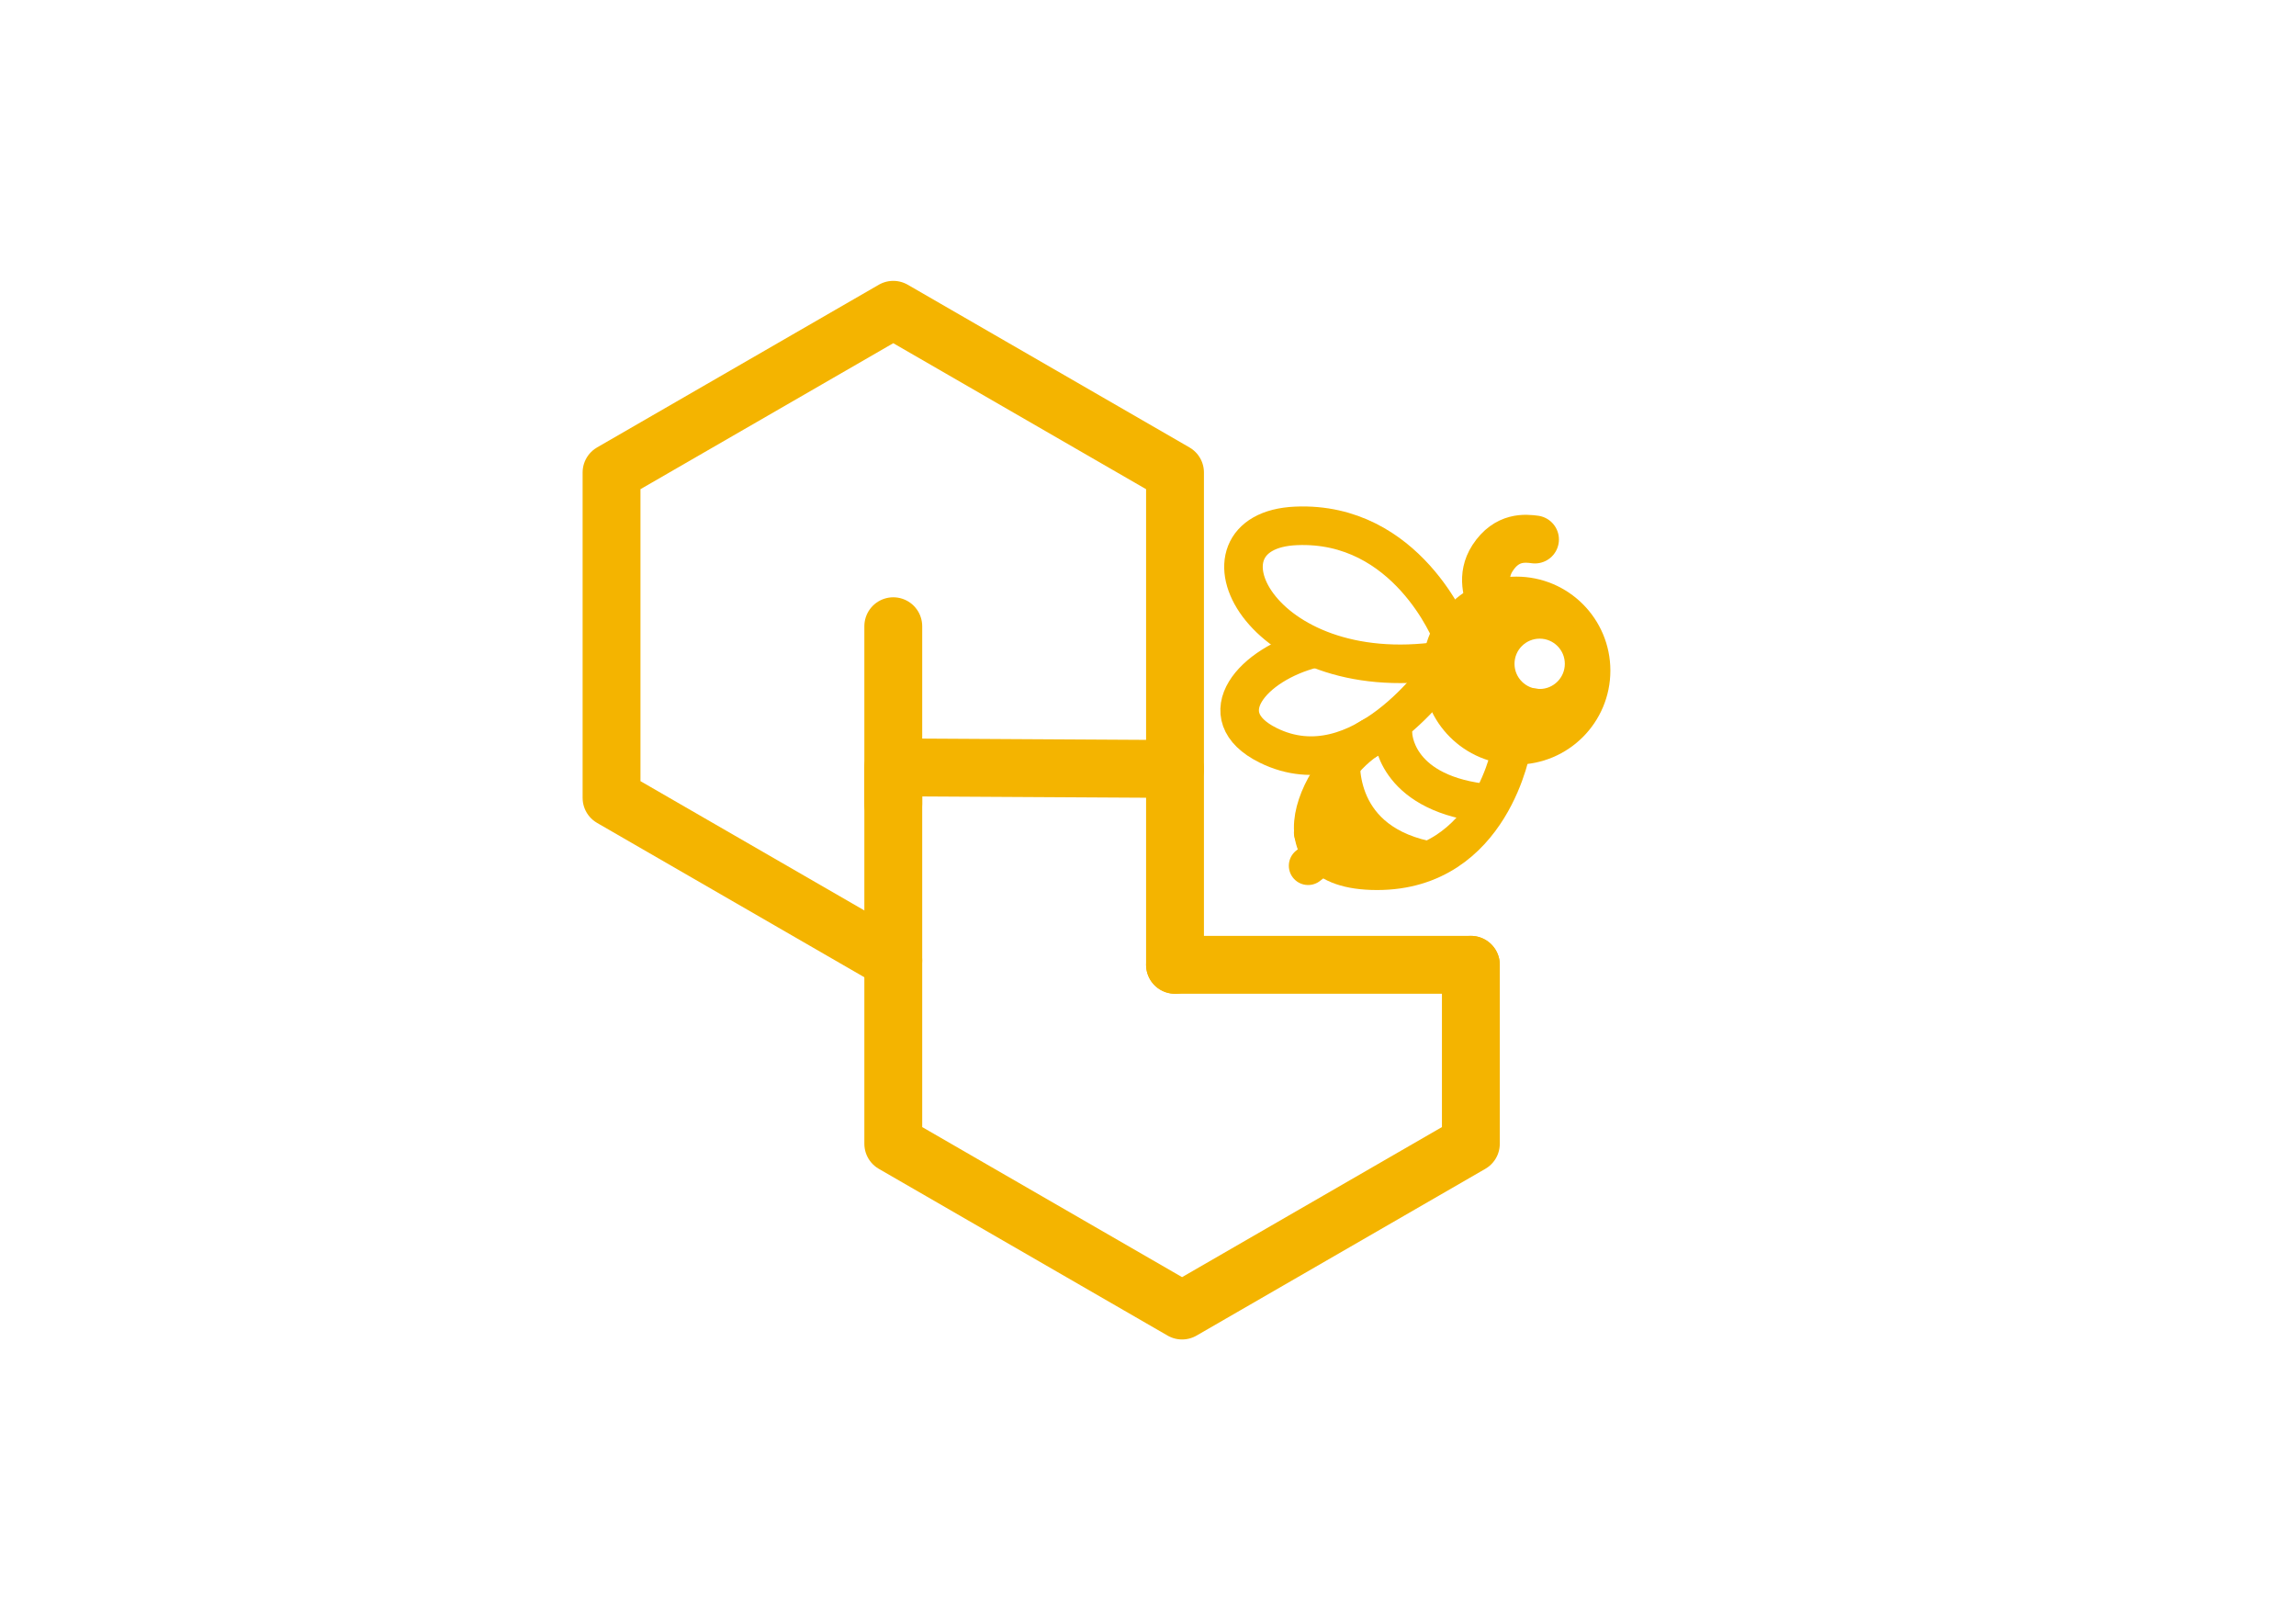
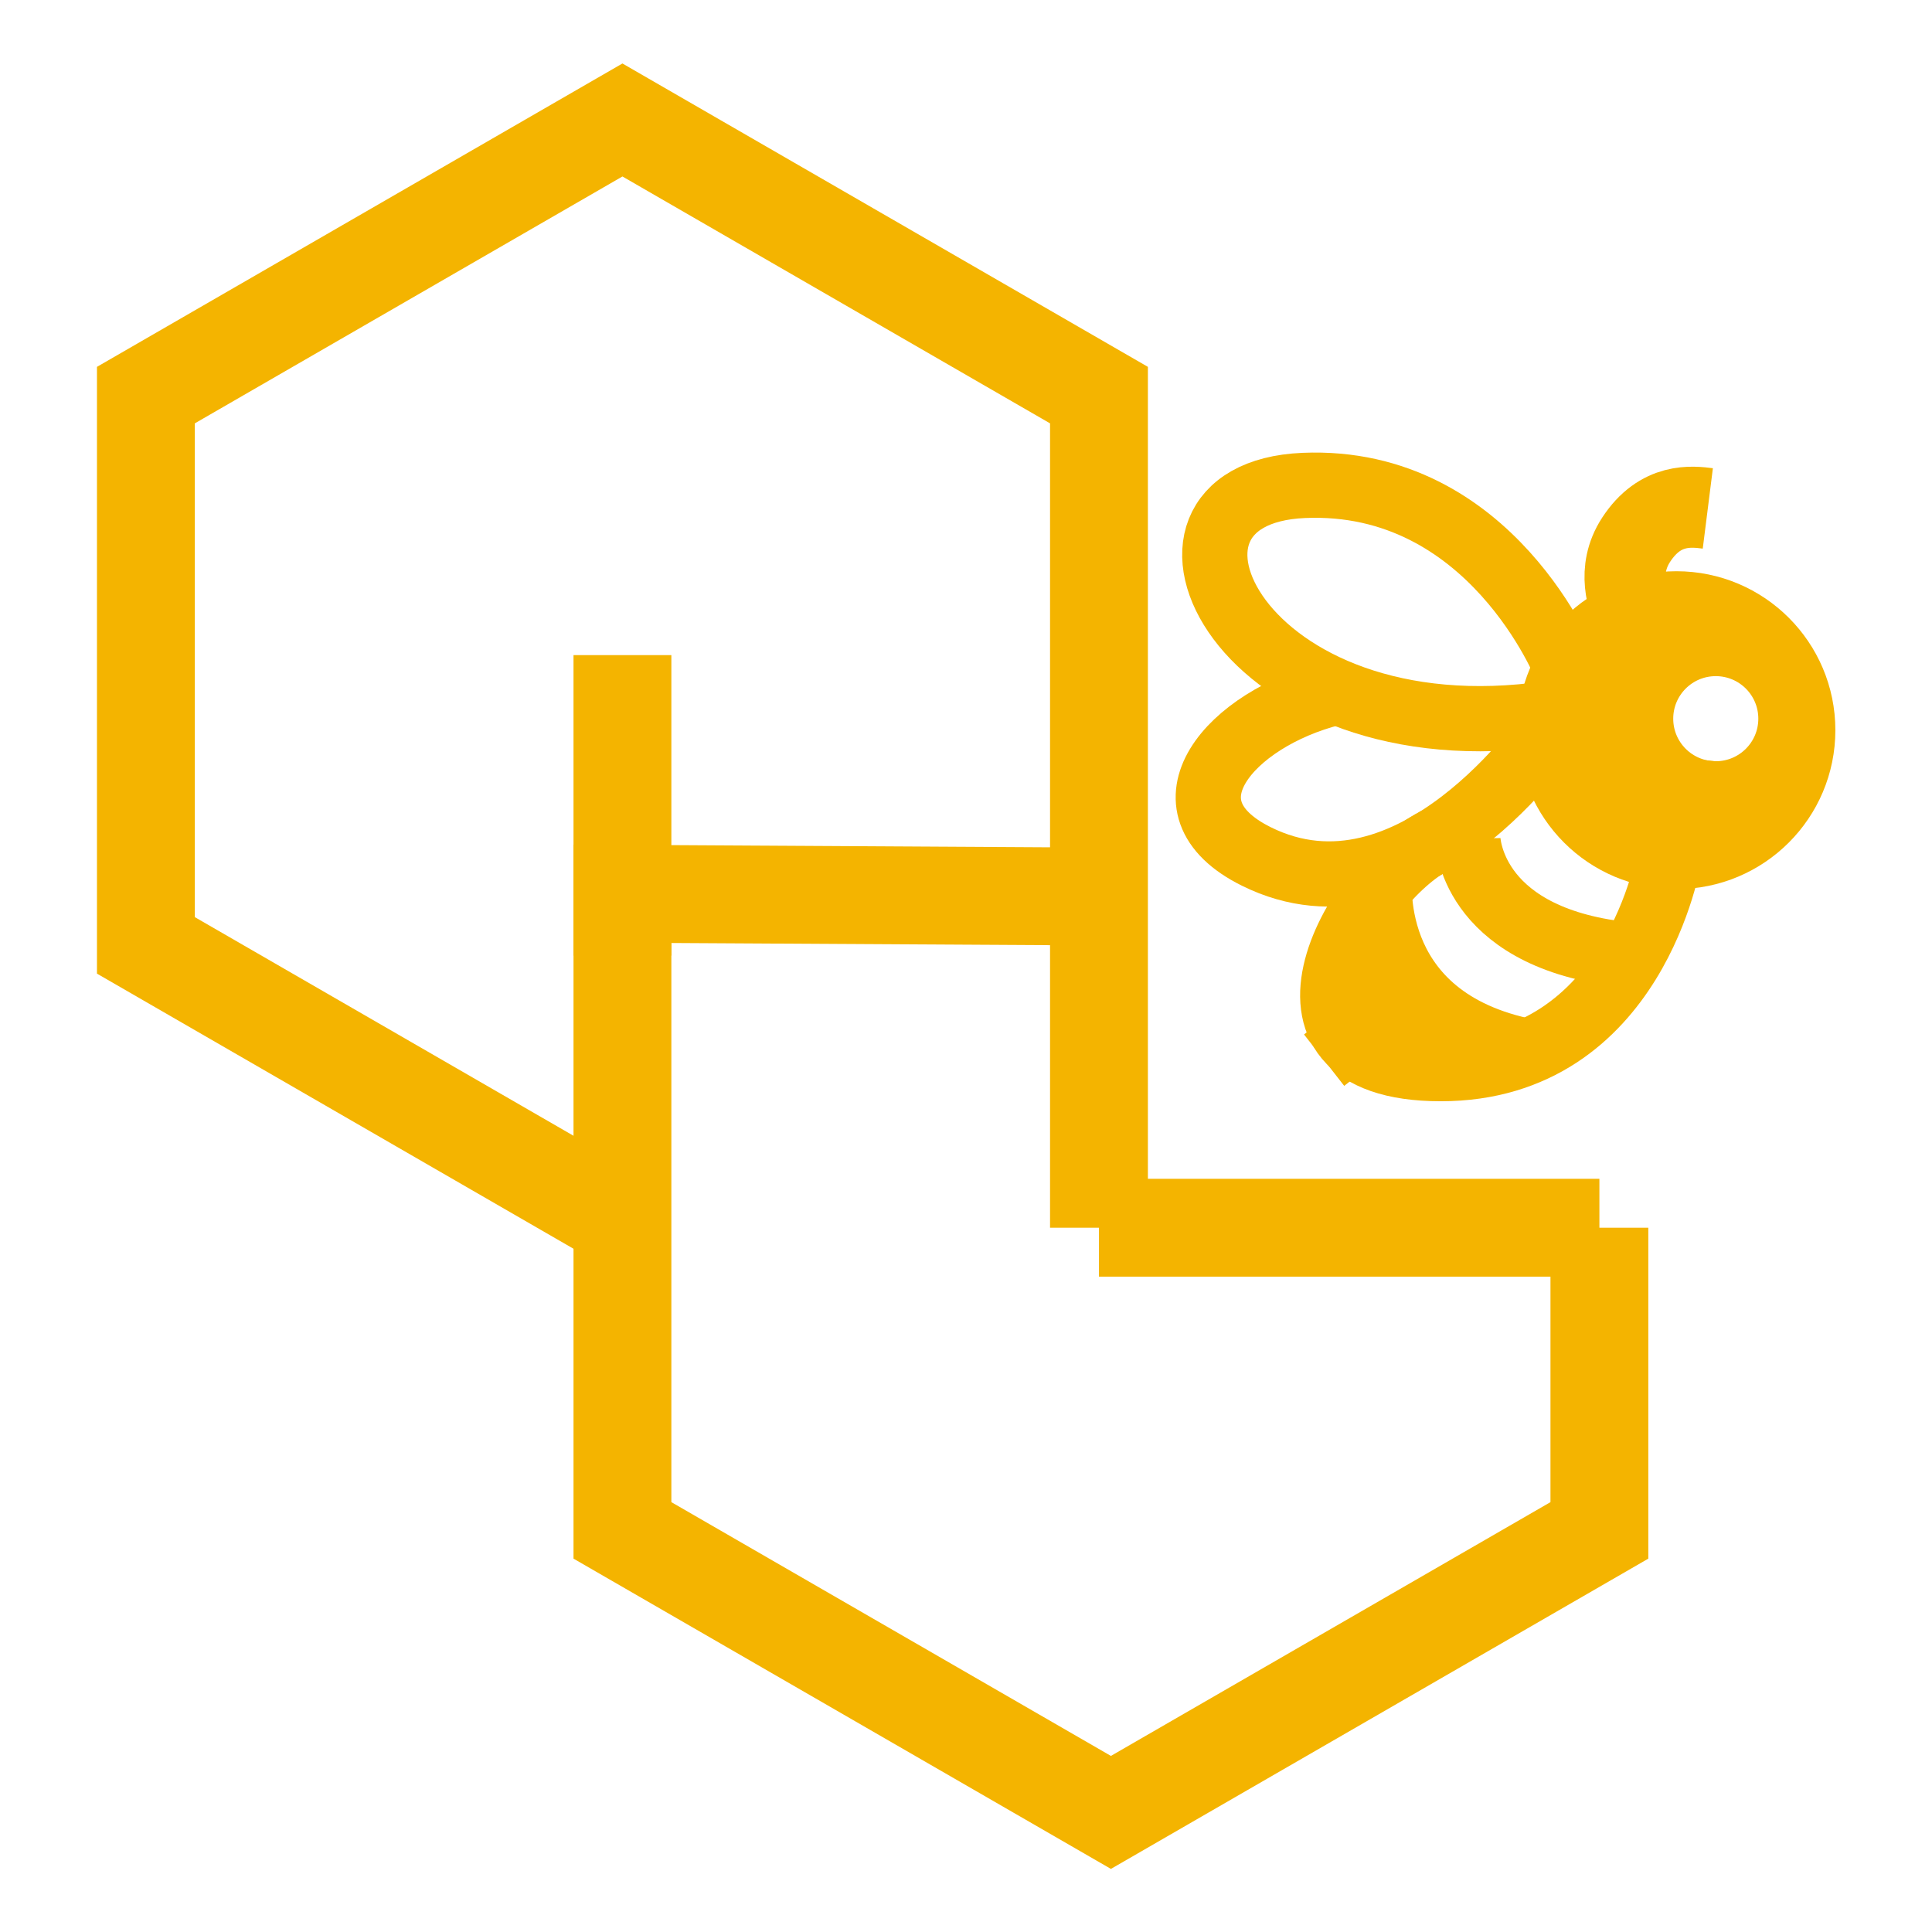
- <svg xmlns="http://www.w3.org/2000/svg" width="100%" height="100%" viewBox="0 0 4961 3508" version="1.1" xml:space="preserve" style="fill-rule:evenodd;clip-rule:evenodd;stroke-linecap:round;stroke-linejoin:round;stroke-miterlimit:1.5;">
+ <svg xmlns="http://www.w3.org/2000/svg" viewBox="1135 516 2468 2468" preserveAspectRatio="xMidYMid meet">
  <path d="M1930.113,2075.112l-608.749,-351.462l-0,-702.923l608.749,-351.462l608.749,351.462l0,1063.615" style="fill:none;stroke:#f4b400;stroke-width:125px;" />
  <path d="M2538.862,2084.342l639.255,0" style="fill:none;stroke:#f4b400;stroke-width:125px;" />
  <path d="M3178.117,2084.342l0,386.623l-624.002,360.268l-624.002,-360.268l-0,-813.218l608.749,3.508" style="fill:none;stroke:#f4b400;stroke-width:125px;" />
  <path d="M1930.113,1352.874l0,383.868" style="fill:none;stroke:#f4b400;stroke-width:125px;" />
  <g>
    <path d="M3267.234,1609.859c0,0 -43.225,271.259 -291.712,271.259c-248.487,0 -105.867,-246.446 -2.144,-293.917" style="fill:none;stroke:#f4b400;stroke-width:83.33px;" />
    <path d="M3115.137,1448.75c0,0 -176.265,259.95 -375.136,161.375c-129.755,-64.316 -33.516,-175.663 97.481,-208.743" style="fill:none;stroke:#f4b400;stroke-width:83.33px;" />
    <path d="M3135.933,1369.507c0,0 -95.685,-243.684 -335.494,-233.408c-239.809,10.276 -83.701,349.624 314.698,291.228" style="fill:none;stroke:#f4b400;stroke-width:83.33px;" />
    <path d="M3222.414,1303.21c-7.64,-19.462 -22.919,-58.387 2.552,-97.584c31.059,-47.798 71.462,-42.707 91.663,-40.162" style="fill:none;stroke:#f4b400;stroke-width:103.53px;" />
    <path d="M3010.029,1587.2c0,0 1.833,122.152 190.275,146.959" style="fill:none;stroke:#f4b400;stroke-width:83.33px;" />
    <path d="M2897.579,1632.44c0,0 -22.77,179.266 180.287,224.89" style="fill:none;stroke:#f4b400;stroke-width:83.33px;" />
    <path d="M2865.265,1734.159c0,0 36.704,127.46 122.075,123.172c85.371,-4.288 -149.858,-58.293 -149.858,-58.293" style="fill:none;stroke:#f4b400;stroke-width:83.33px;" />
    <path d="M2826.471,1870.296l95.271,-74.498" style="fill:none;stroke:#f4b400;stroke-width:83.33px;" />
    <circle cx="3276.512" cy="1448.75" r="161.375" style="fill:none;stroke:#f4b400;stroke-width:83.33px;" />
    <circle cx="3326.782" cy="1434.078" r="81.204" style="fill:none;stroke:#f4b400;stroke-width:53.71px;" />
    <path d="M3147.881,1516.386c-33.064,-1.837 -58.416,-30.172 -56.579,-63.236c1.837,-33.064 30.172,-58.416 63.236,-56.579l31.117,1.729c33.064,1.837 58.416,30.172 56.579,63.236c-1.837,33.064 -30.172,58.416 -63.236,56.579l-31.117,-1.729Z" style="fill:#f4b400;" />
    <path d="M3120.896,1466.714c-4.153,-48.033 -10.642,-59.077 18.187,-104.437c3.056,-11.074 10.862,-30.905 30.199,-50.242c17.832,-17.832 44.713,-28.3 66.786,-34.278c13.032,-4.839 26.877,-7.47 41.304,-7.47l29.351,7.419l11.376,8.105l10.215,12.053l8.767,22.966l0.042,18.653l-4.87,16.071l-9.823,14.873l-11.82,10.118l-21.442,8.665c-0.529,0.102 -3.267,0.718 -8.158,1c-0.621,0.036 -3.918,-0.293 -8.171,-0.06c1.441,0.088 2.952,0.136 4.535,0.136c-4.411,0 -6.791,4.347 -9.608,7.87c-5.542,6.928 -9.702,15.489 -12.743,24.402c-4.889,14.331 -3.944,39.491 -3.732,43.939c7.465,7.502 12.875,13.051 17.968,16.749c3.423,0.342 7.265,0.701 10.794,0.973c14.679,1.134 34.295,2.652 61.787,6.058c32.062,3.972 55.223,32.619 52.392,64.802c-2.831,32.183 -30.636,56.347 -62.899,54.661c-49.35,-2.578 -73.566,-1.908 -96.327,-9.913c-6.402,-1.181 -12.082,-2.609 -17.389,-4.492l-7.881,2.356c-1.723,0.153 -24.994,6.075 -46.884,-16.255c-0.017,-0.003 -0.033,-0.005 -0.05,-0.008l-2.909,-0.119l-4.762,-1.574c-1.398,-0.406 -2.785,-0.864 -4.157,-1.374l-7.397,-2.445l-15.783,-11.356c-27.069,-27.069 -26.377,-49.13 -26.155,-55.631l4.47,-20.935l14.223,-20.933l0.565,-0.347Zm145.234,-195.272c0.717,-0.108 1.392,-0.206 2.022,-0.295c-0.872,0.111 -1.526,0.198 -1.664,0.225c-0.12,0.023 -0.239,0.046 -0.358,0.07Z" style="fill:#f4b400;" />
  </g>
</svg>
